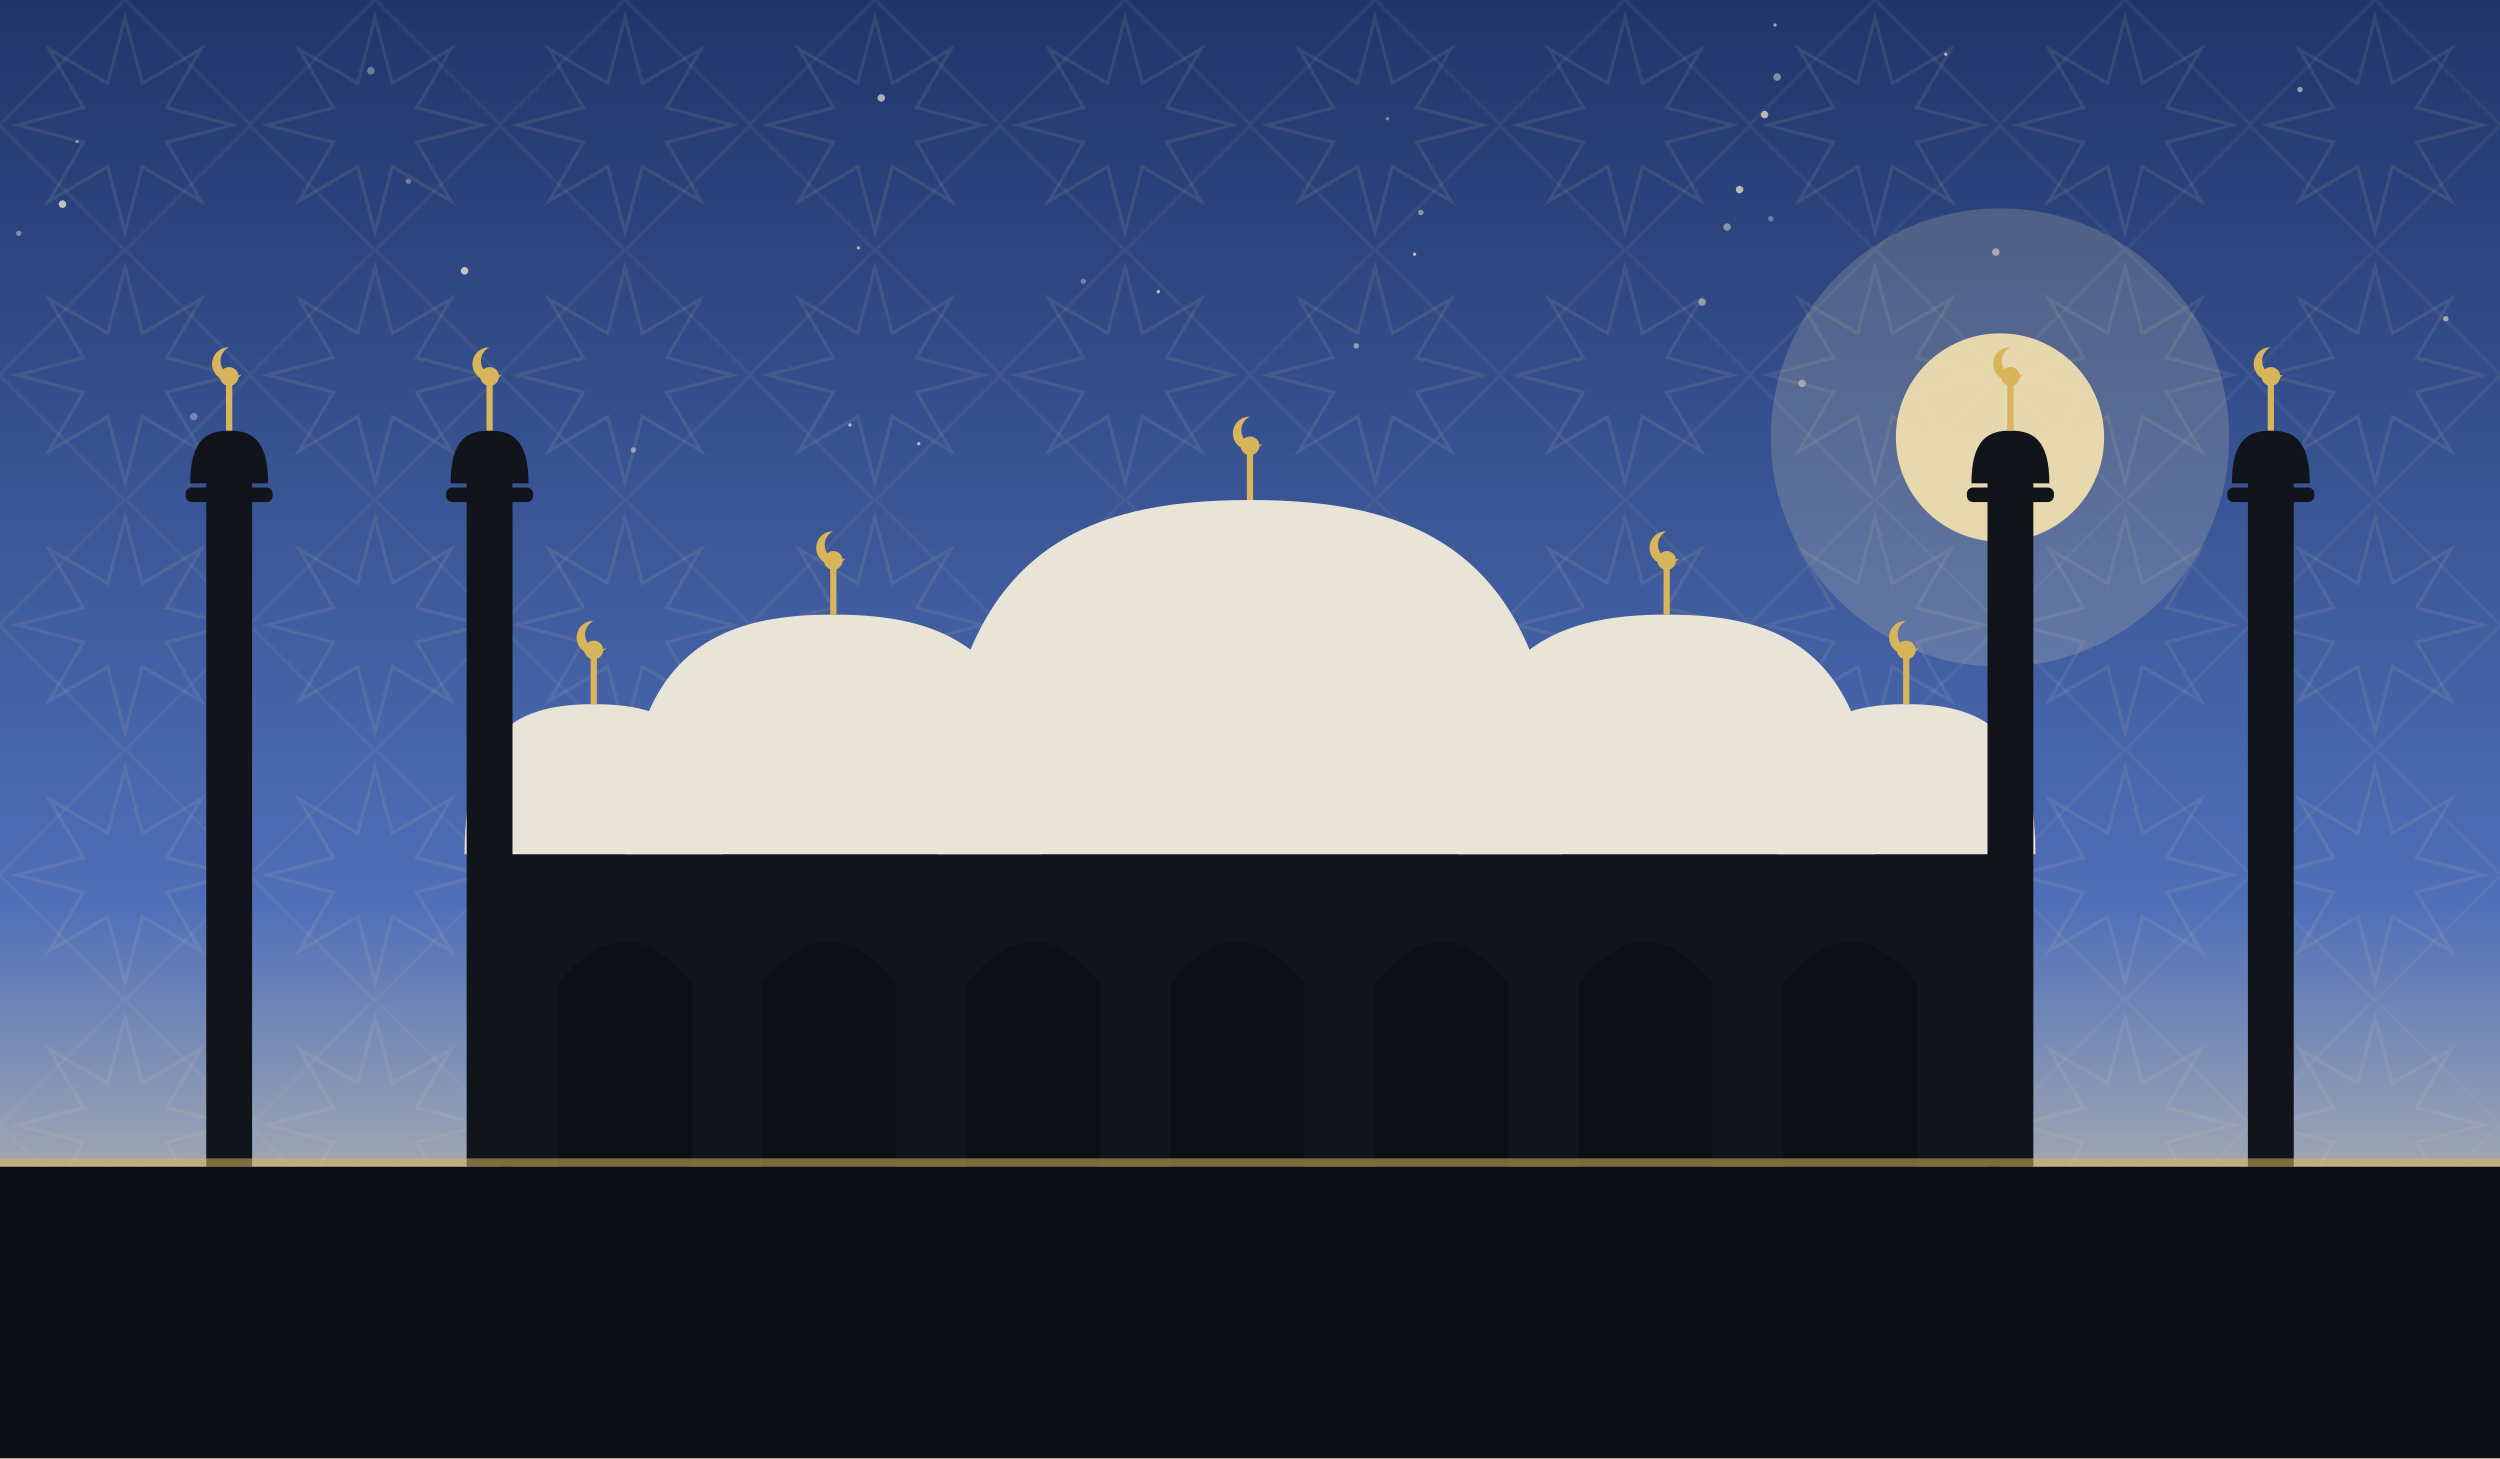
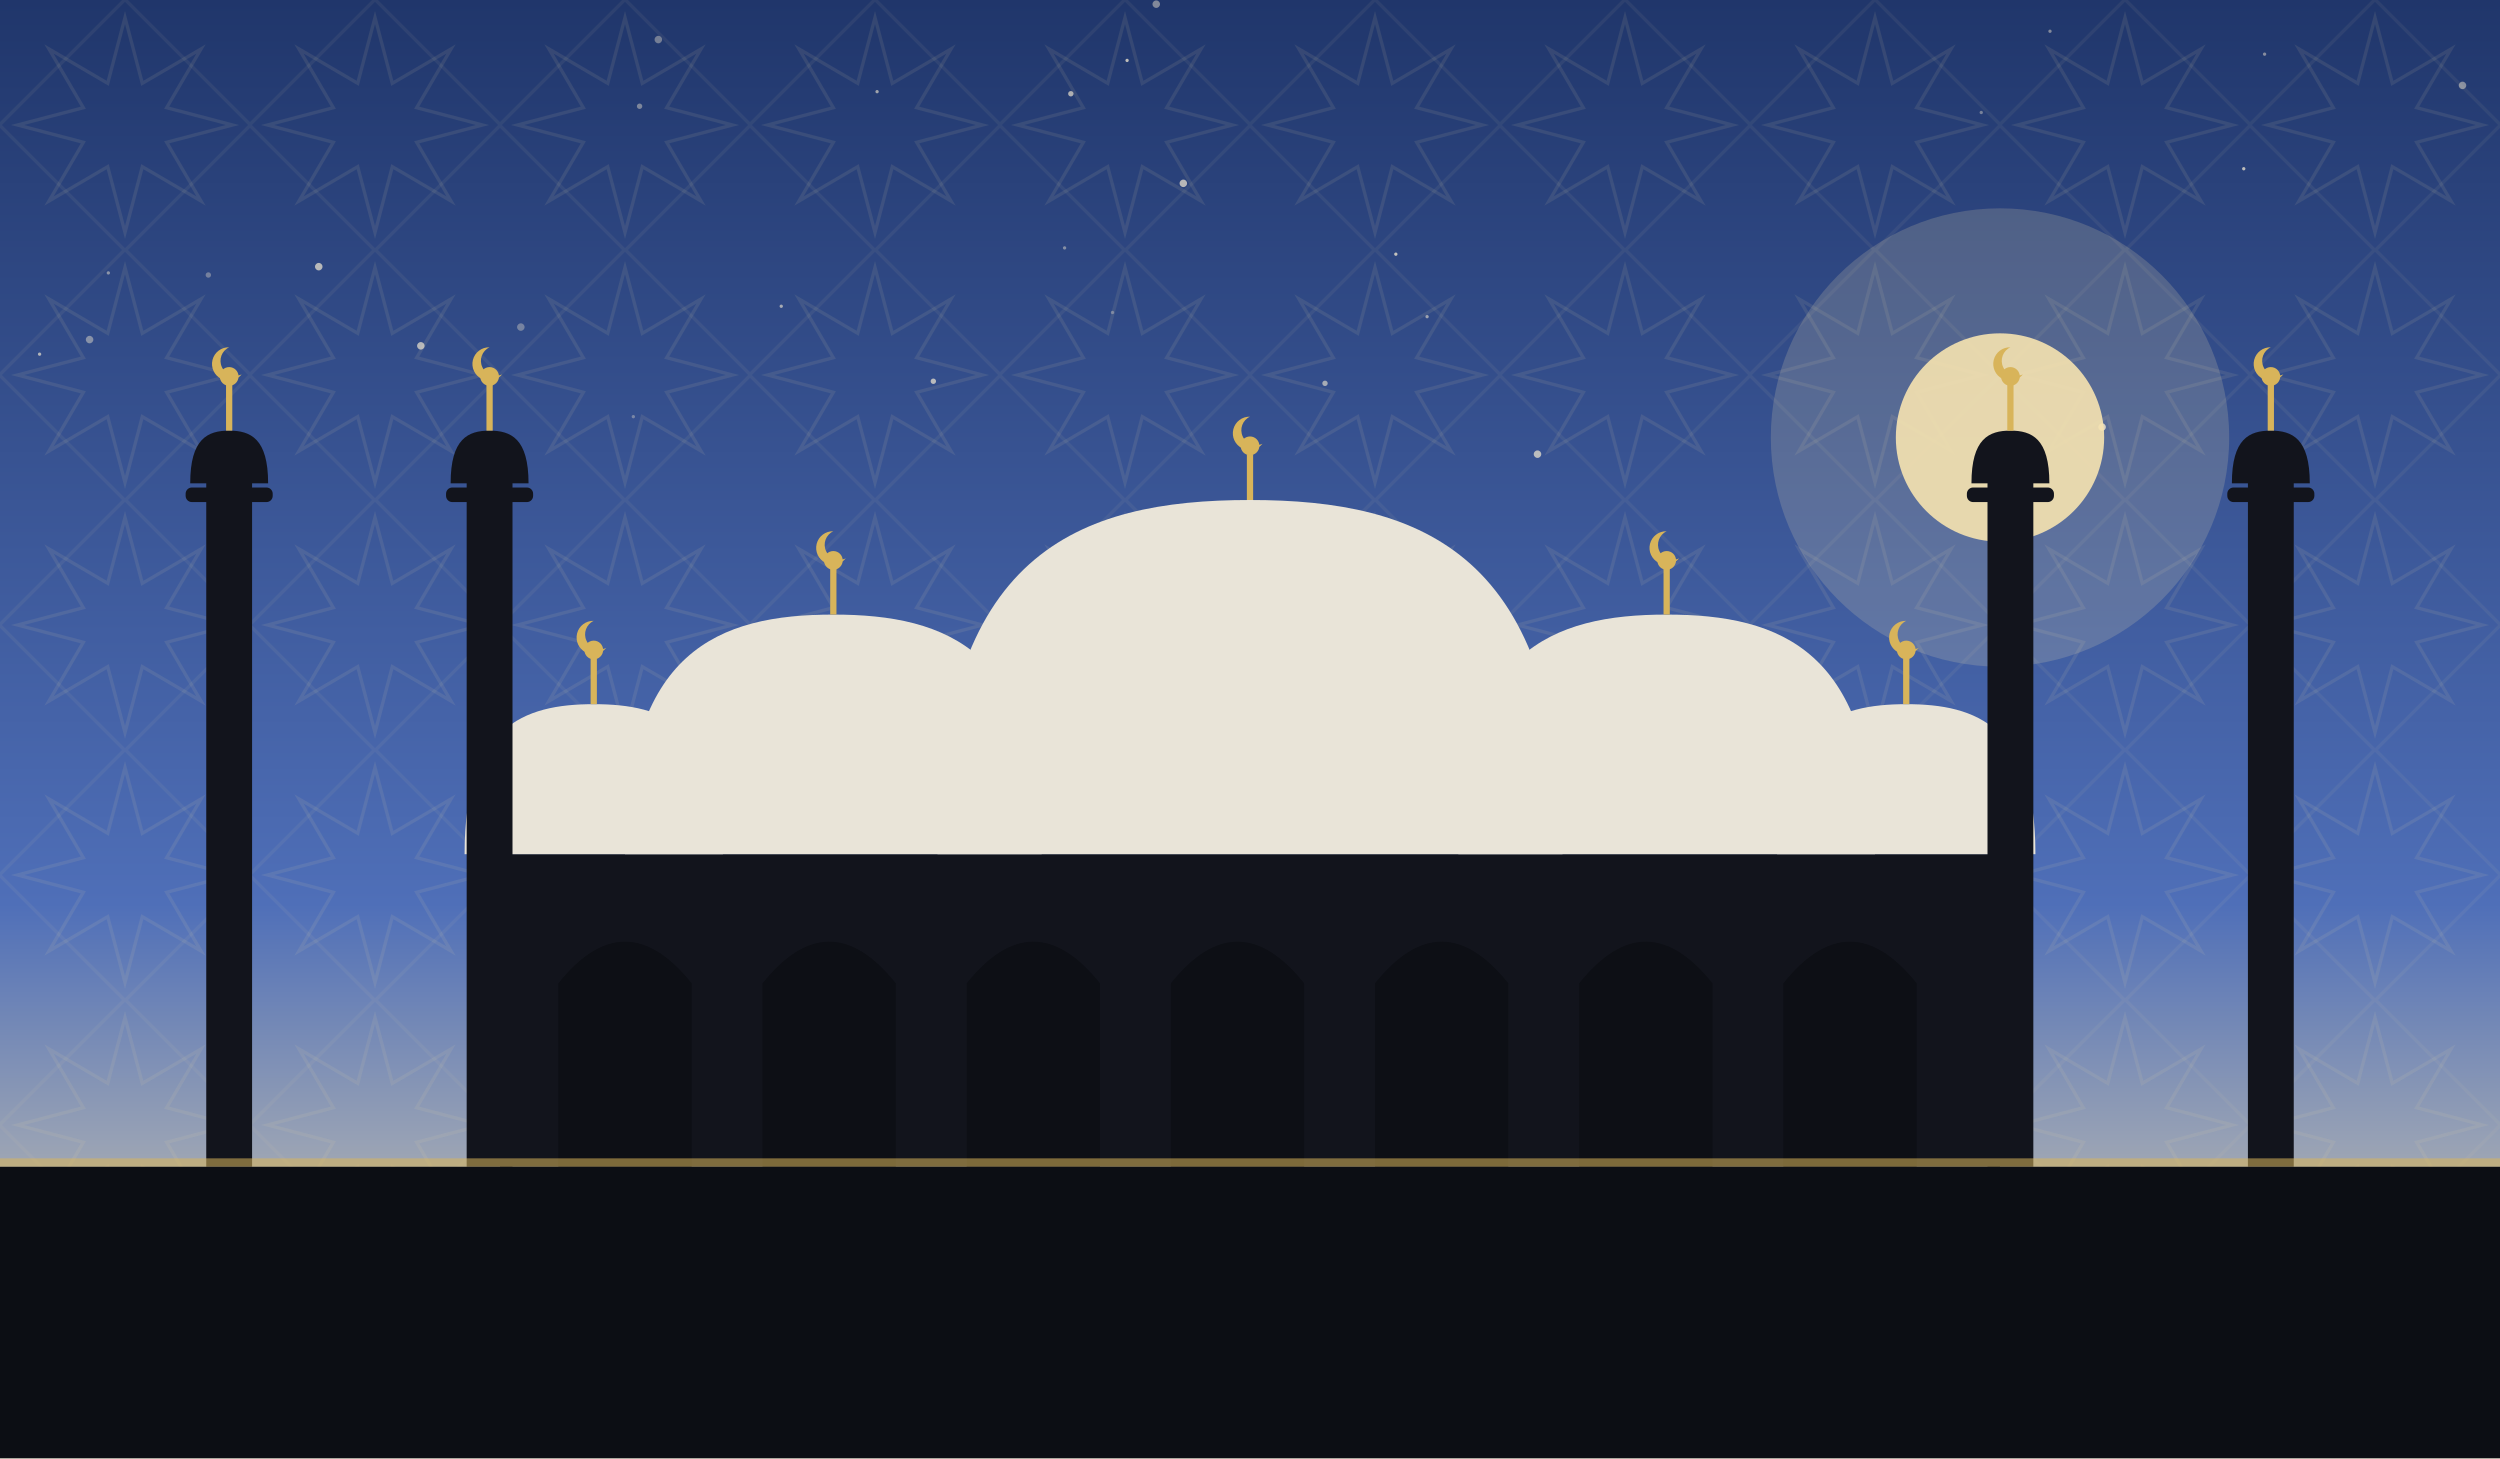
<svg xmlns="http://www.w3.org/2000/svg" viewBox="0 0 1200 700" role="img">
  <defs>
    <linearGradient id="sky" x1="0" y1="0" x2="0" y2="1">
      <stop offset="0" stop-color="#20366b" />
      <stop offset="0.62" stop-color="#4f6fb8" />
      <stop offset="1" stop-color="#f6e3b0" />
    </linearGradient>
    <pattern id="g1" width="120" height="120" patternUnits="userSpaceOnUse">
      <polygon points="111.6,60.0 80.0,68.3 96.5,96.5 68.3,80.0 60.0,111.6 51.7,80.0 23.5,96.5 40.0,68.3 8.4,60.0 40.0,51.7 23.5,23.5 51.7,40.0 60.0,8.4 68.3,40.0 96.5,23.5 80.0,51.7" fill="none" stroke="#e8d9a8" stroke-width="1.6" opacity="0.1" />
      <rect x="17.4" y="17.4" width="85.2" height="85.2" fill="none" stroke="#e8d9a8" stroke-width="1.6" opacity="0.07" transform="rotate(45 60.0 60.0)" />
    </pattern>
  </defs>
  <rect width="1200" height="700" fill="url(#sky)" />
  <rect width="1200" height="700" fill="url(#g1)" />
-   <circle cx="852" cy="12" r="0.8" fill="#f7ecd2" opacity="0.59" />
-   <circle cx="1174" cy="153" r="1.3" fill="#f7ecd2" opacity="0.57" />
-   <circle cx="817" cy="145" r="1.8" fill="#f7ecd2" opacity="0.50" />
-   <circle cx="93" cy="200" r="1.8" fill="#f7ecd2" opacity="0.35" />
-   <circle cx="178" cy="34" r="1.8" fill="#f7ecd2" opacity="0.37" />
-   <circle cx="520" cy="135" r="1.3" fill="#f7ecd2" opacity="0.35" />
-   <circle cx="423" cy="47" r="1.8" fill="#f7ecd2" opacity="0.66" />
-   <circle cx="679" cy="122" r="0.8" fill="#f7ecd2" opacity="0.73" />
-   <circle cx="304" cy="216" r="1.3" fill="#f7ecd2" opacity="0.49" />
-   <circle cx="666" cy="57" r="0.8" fill="#f7ecd2" opacity="0.47" />
-   <circle cx="829" cy="109" r="1.8" fill="#f7ecd2" opacity="0.46" />
-   <circle cx="865" cy="184" r="1.8" fill="#f7ecd2" opacity="0.45" />
-   <circle cx="30" cy="98" r="1.8" fill="#f7ecd2" opacity="0.75" />
-   <circle cx="412" cy="119" r="0.8" fill="#f7ecd2" opacity="0.63" />
-   <circle cx="835" cy="91" r="1.8" fill="#f7ecd2" opacity="0.70" />
-   <circle cx="651" cy="166" r="1.3" fill="#f7ecd2" opacity="0.51" />
-   <circle cx="556" cy="140" r="0.8" fill="#f7ecd2" opacity="0.75" />
-   <circle cx="958" cy="121" r="1.8" fill="#f7ecd2" opacity="0.53" />
-   <circle cx="441" cy="213" r="0.8" fill="#f7ecd2" opacity="0.68" />
-   <circle cx="37" cy="68" r="0.8" fill="#f7ecd2" opacity="0.51" />
-   <circle cx="682" cy="102" r="1.3" fill="#f7ecd2" opacity="0.49" />
-   <circle cx="1104" cy="43" r="1.3" fill="#f7ecd2" opacity="0.57" />
-   <circle cx="847" cy="55" r="1.8" fill="#f7ecd2" opacity="0.70" />
-   <circle cx="223" cy="130" r="1.8" fill="#f7ecd2" opacity="0.75" />
-   <circle cx="408" cy="204" r="0.8" fill="#f7ecd2" opacity="0.67" />
-   <circle cx="850" cy="105" r="1.3" fill="#f7ecd2" opacity="0.35" />
-   <circle cx="853" cy="37" r="1.8" fill="#f7ecd2" opacity="0.46" />
-   <circle cx="9" cy="112" r="1.3" fill="#f7ecd2" opacity="0.43" />
-   <circle cx="934" cy="26" r="0.8" fill="#f7ecd2" opacity="0.69" />
-   <circle cx="196" cy="87" r="1.3" fill="#f7ecd2" opacity="0.37" />
+   <circle cx="738" cy="218" r="1.8" fill="#f7ecd2" opacity="0.69" />
+   <circle cx="52" cy="131" r="0.8" fill="#f7ecd2" opacity="0.47" />
+   <circle cx="511" cy="119" r="0.8" fill="#f7ecd2" opacity="0.44" />
+   <circle cx="555" cy="2" r="1.8" fill="#f7ecd2" opacity="0.45" />
+   <circle cx="304" cy="200" r="0.8" fill="#f7ecd2" opacity="0.35" />
+   <circle cx="118" cy="213" r="1.3" fill="#f7ecd2" opacity="0.69" />
+   <circle cx="1077" cy="81" r="0.8" fill="#f7ecd2" opacity="0.72" />
+   <circle cx="421" cy="44" r="0.8" fill="#f7ecd2" opacity="0.59" />
+   <circle cx="670" cy="122" r="0.8" fill="#f7ecd2" opacity="0.75" />
+   <circle cx="984" cy="15" r="0.8" fill="#f7ecd2" opacity="0.45" />
+   <circle cx="43" cy="163" r="1.8" fill="#f7ecd2" opacity="0.44" />
+   <circle cx="1087" cy="26" r="0.8" fill="#f7ecd2" opacity="0.47" />
+   <circle cx="636" cy="184" r="1.3" fill="#f7ecd2" opacity="0.59" />
+   <circle cx="250" cy="157" r="1.8" fill="#f7ecd2" opacity="0.35" />
+   <circle cx="1009" cy="205" r="1.8" fill="#f7ecd2" opacity="0.80" />
+   <circle cx="153" cy="128" r="1.8" fill="#f7ecd2" opacity="0.69" />
+   <circle cx="202" cy="166" r="1.8" fill="#f7ecd2" opacity="0.67" />
+   <circle cx="316" cy="19" r="1.8" fill="#f7ecd2" opacity="0.39" />
+   <circle cx="375" cy="147" r="0.8" fill="#f7ecd2" opacity="0.60" />
+   <circle cx="19" cy="170" r="0.8" fill="#f7ecd2" opacity="0.65" />
+   <circle cx="568" cy="88" r="1.8" fill="#f7ecd2" opacity="0.69" />
+   <circle cx="1182" cy="41" r="1.8" fill="#f7ecd2" opacity="0.47" />
+   <circle cx="541" cy="29" r="0.8" fill="#f7ecd2" opacity="0.74" />
+   <circle cx="685" cy="152" r="0.8" fill="#f7ecd2" opacity="0.55" />
+   <circle cx="534" cy="150" r="0.8" fill="#f7ecd2" opacity="0.35" />
+   <circle cx="448" cy="183" r="1.3" fill="#f7ecd2" opacity="0.69" />
+   <circle cx="307" cy="51" r="1.3" fill="#f7ecd2" opacity="0.42" />
+   <circle cx="951" cy="54" r="0.8" fill="#f7ecd2" opacity="0.39" />
+   <circle cx="100" cy="132" r="1.3" fill="#f7ecd2" opacity="0.35" />
+   <circle cx="514" cy="45" r="1.3" fill="#f7ecd2" opacity="0.65" />
  <circle cx="960" cy="210" r="110" fill="#f6e3b0" opacity="0.18" />
  <circle cx="960" cy="210" r="50" fill="#f6e3b0" opacity="0.9" />
  <rect x="240" y="410" width="720" height="150" fill="#12141c" />
  <path d="M 268 560 L 268 472 Q 300 432 332 472 L 332 560 Z" fill="#0c0e14" opacity="0.9" />
  <path d="M 366 560 L 366 472 Q 398 432 430 472 L 430 560 Z" fill="#0c0e14" opacity="0.9" />
  <path d="M 464 560 L 464 472 Q 496 432 528 472 L 528 560 Z" fill="#0c0e14" opacity="0.9" />
  <path d="M 562 560 L 562 472 Q 594 432 626 472 L 626 560 Z" fill="#0c0e14" opacity="0.9" />
  <path d="M 660 560 L 660 472 Q 692 432 724 472 L 724 560 Z" fill="#0c0e14" opacity="0.9" />
  <path d="M 758 560 L 758 472 Q 790 432 822 472 L 822 560 Z" fill="#0c0e14" opacity="0.9" />
  <path d="M 856 560 L 856 472 Q 888 432 920 472 L 920 560 Z" fill="#0c0e14" opacity="0.9" />
  <path d="M 450 410 C 450 265.5, 517.5 240, 600 240 C 682.5 240, 750 265.5, 750 410 Z" fill="#e9e4d8" />
  <line x1="600" y1="240" x2="600" y2="218" stroke="#d8b45a" stroke-width="3" />
  <circle cx="600" cy="214" r="4.5" fill="#d8b45a" />
  <path d="M 600 200 a 8 8 0 1 0 6 13 a 6.4 6.4 0 1 1 -6 -13 Z" fill="#d8b45a" />
  <path d="M 300 410 C 300 312.25, 345.0 295, 400 295 C 455.0 295, 500 312.25, 500 410 Z" fill="#e9e4d8" />
  <line x1="400" y1="295" x2="400" y2="273" stroke="#d8b45a" stroke-width="3" />
  <circle cx="400" cy="269" r="4.5" fill="#d8b45a" />
  <path d="M 400 255 a 8 8 0 1 0 6 13 a 6.4 6.4 0 1 1 -6 -13 Z" fill="#d8b45a" />
  <path d="M 700 410 C 700 312.25, 745.0 295, 800 295 C 855.0 295, 900 312.25, 900 410 Z" fill="#e9e4d8" />
  <line x1="800" y1="295" x2="800" y2="273" stroke="#d8b45a" stroke-width="3" />
  <circle cx="800" cy="269" r="4.5" fill="#d8b45a" />
  <path d="M 800 255 a 8 8 0 1 0 6 13 a 6.4 6.4 0 1 1 -6 -13 Z" fill="#d8b45a" />
  <path d="M 223 410 C 223 348.8, 250.9 338, 285 338 C 319.1 338, 347 348.8, 347 410 Z" fill="#e9e4d8" />
  <line x1="285" y1="338" x2="285" y2="316" stroke="#d8b45a" stroke-width="3" />
  <circle cx="285" cy="312" r="4.5" fill="#d8b45a" />
  <path d="M 285 298 a 8 8 0 1 0 6 13 a 6.4 6.4 0 1 1 -6 -13 Z" fill="#d8b45a" />
  <path d="M 853 410 C 853 348.8, 880.9 338, 915 338 C 949.1 338, 977 348.8, 977 410 Z" fill="#e9e4d8" />
  <line x1="915" y1="338" x2="915" y2="316" stroke="#d8b45a" stroke-width="3" />
  <circle cx="915" cy="312" r="4.5" fill="#d8b45a" />
  <path d="M 915 298 a 8 8 0 1 0 6 13 a 6.4 6.4 0 1 1 -6 -13 Z" fill="#d8b45a" />
  <rect x="99.0" y="230" width="22" height="330" fill="#12141c" />
  <rect x="89.1" y="234" width="41.8" height="7" rx="3" fill="#12141c" />
  <path d="M 91.3 232 C 91.3 210.495, 99.715 206.7, 110 206.7 C 120.285 206.7, 128.7 210.495, 128.7 232 Z" fill="#12141c" />
  <line x1="110" y1="206.7" x2="110" y2="184.7" stroke="#d8b45a" stroke-width="3" />
  <circle cx="110" cy="180.7" r="4.5" fill="#d8b45a" />
  <path d="M 110 166.7 a 8 8 0 1 0 6 13 a 6.4 6.4 0 1 1 -6 -13 Z" fill="#d8b45a" />
  <rect x="224.0" y="230" width="22" height="330" fill="#12141c" />
  <rect x="214.1" y="234" width="41.8" height="7" rx="3" fill="#12141c" />
  <path d="M 216.3 232 C 216.3 210.495, 224.715 206.7, 235 206.7 C 245.285 206.7, 253.7 210.495, 253.7 232 Z" fill="#12141c" />
  <line x1="235" y1="206.7" x2="235" y2="184.7" stroke="#d8b45a" stroke-width="3" />
  <circle cx="235" cy="180.7" r="4.5" fill="#d8b45a" />
  <path d="M 235 166.7 a 8 8 0 1 0 6 13 a 6.4 6.4 0 1 1 -6 -13 Z" fill="#d8b45a" />
  <rect x="954.0" y="230" width="22" height="330" fill="#12141c" />
  <rect x="944.1" y="234" width="41.8" height="7" rx="3" fill="#12141c" />
  <path d="M 946.3 232 C 946.3 210.495, 954.715 206.7, 965 206.7 C 975.285 206.7, 983.7 210.495, 983.7 232 Z" fill="#12141c" />
  <line x1="965" y1="206.7" x2="965" y2="184.7" stroke="#d8b45a" stroke-width="3" />
  <circle cx="965" cy="180.7" r="4.5" fill="#d8b45a" />
  <path d="M 965 166.7 a 8 8 0 1 0 6 13 a 6.4 6.4 0 1 1 -6 -13 Z" fill="#d8b45a" />
  <rect x="1079.0" y="230" width="22" height="330" fill="#12141c" />
  <rect x="1069.1" y="234" width="41.8" height="7" rx="3" fill="#12141c" />
  <path d="M 1071.3 232 C 1071.3 210.495, 1079.715 206.7, 1090 206.7 C 1100.285 206.7, 1108.7 210.495, 1108.7 232 Z" fill="#12141c" />
  <line x1="1090" y1="206.7" x2="1090" y2="184.7" stroke="#d8b45a" stroke-width="3" />
  <circle cx="1090" cy="180.7" r="4.5" fill="#d8b45a" />
  <path d="M 1090 166.7 a 8 8 0 1 0 6 13 a 6.4 6.4 0 1 1 -6 -13 Z" fill="#d8b45a" />
  <rect x="0" y="560" width="1200" height="140" fill="#0c0e14" />
  <rect x="0" y="556" width="1200" height="4" fill="#d8b45a" opacity="0.55" />
</svg>
